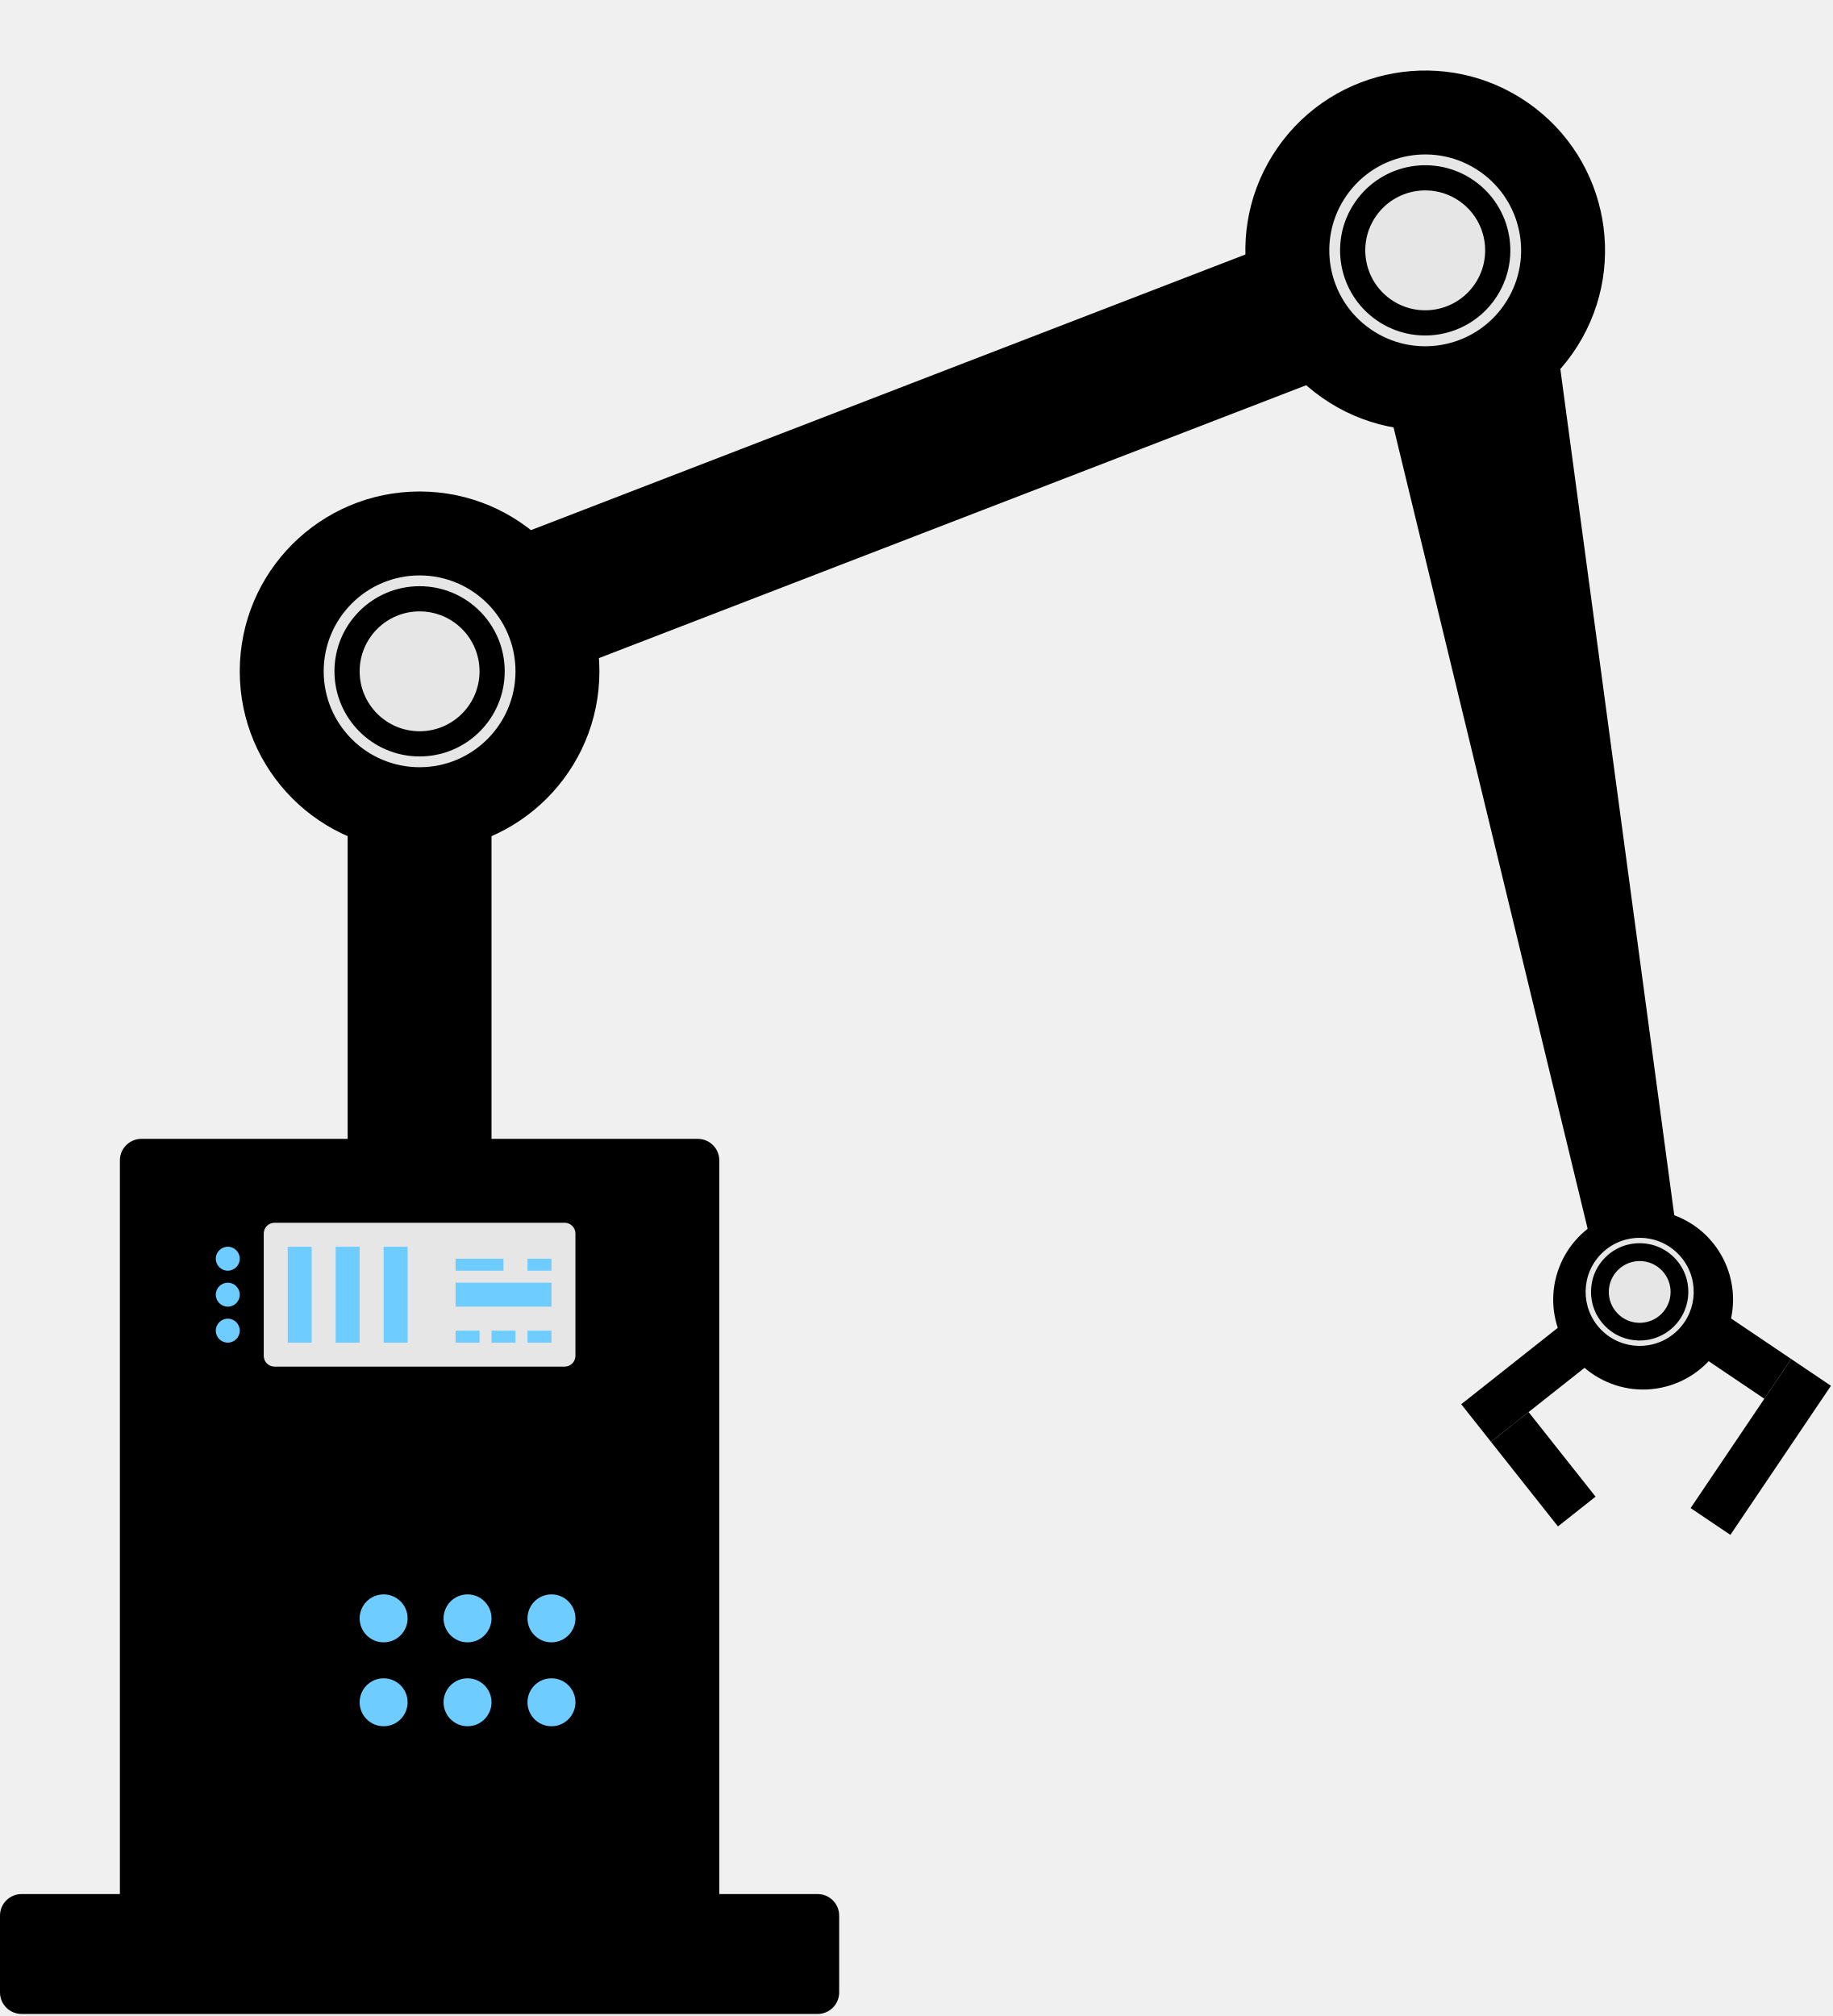
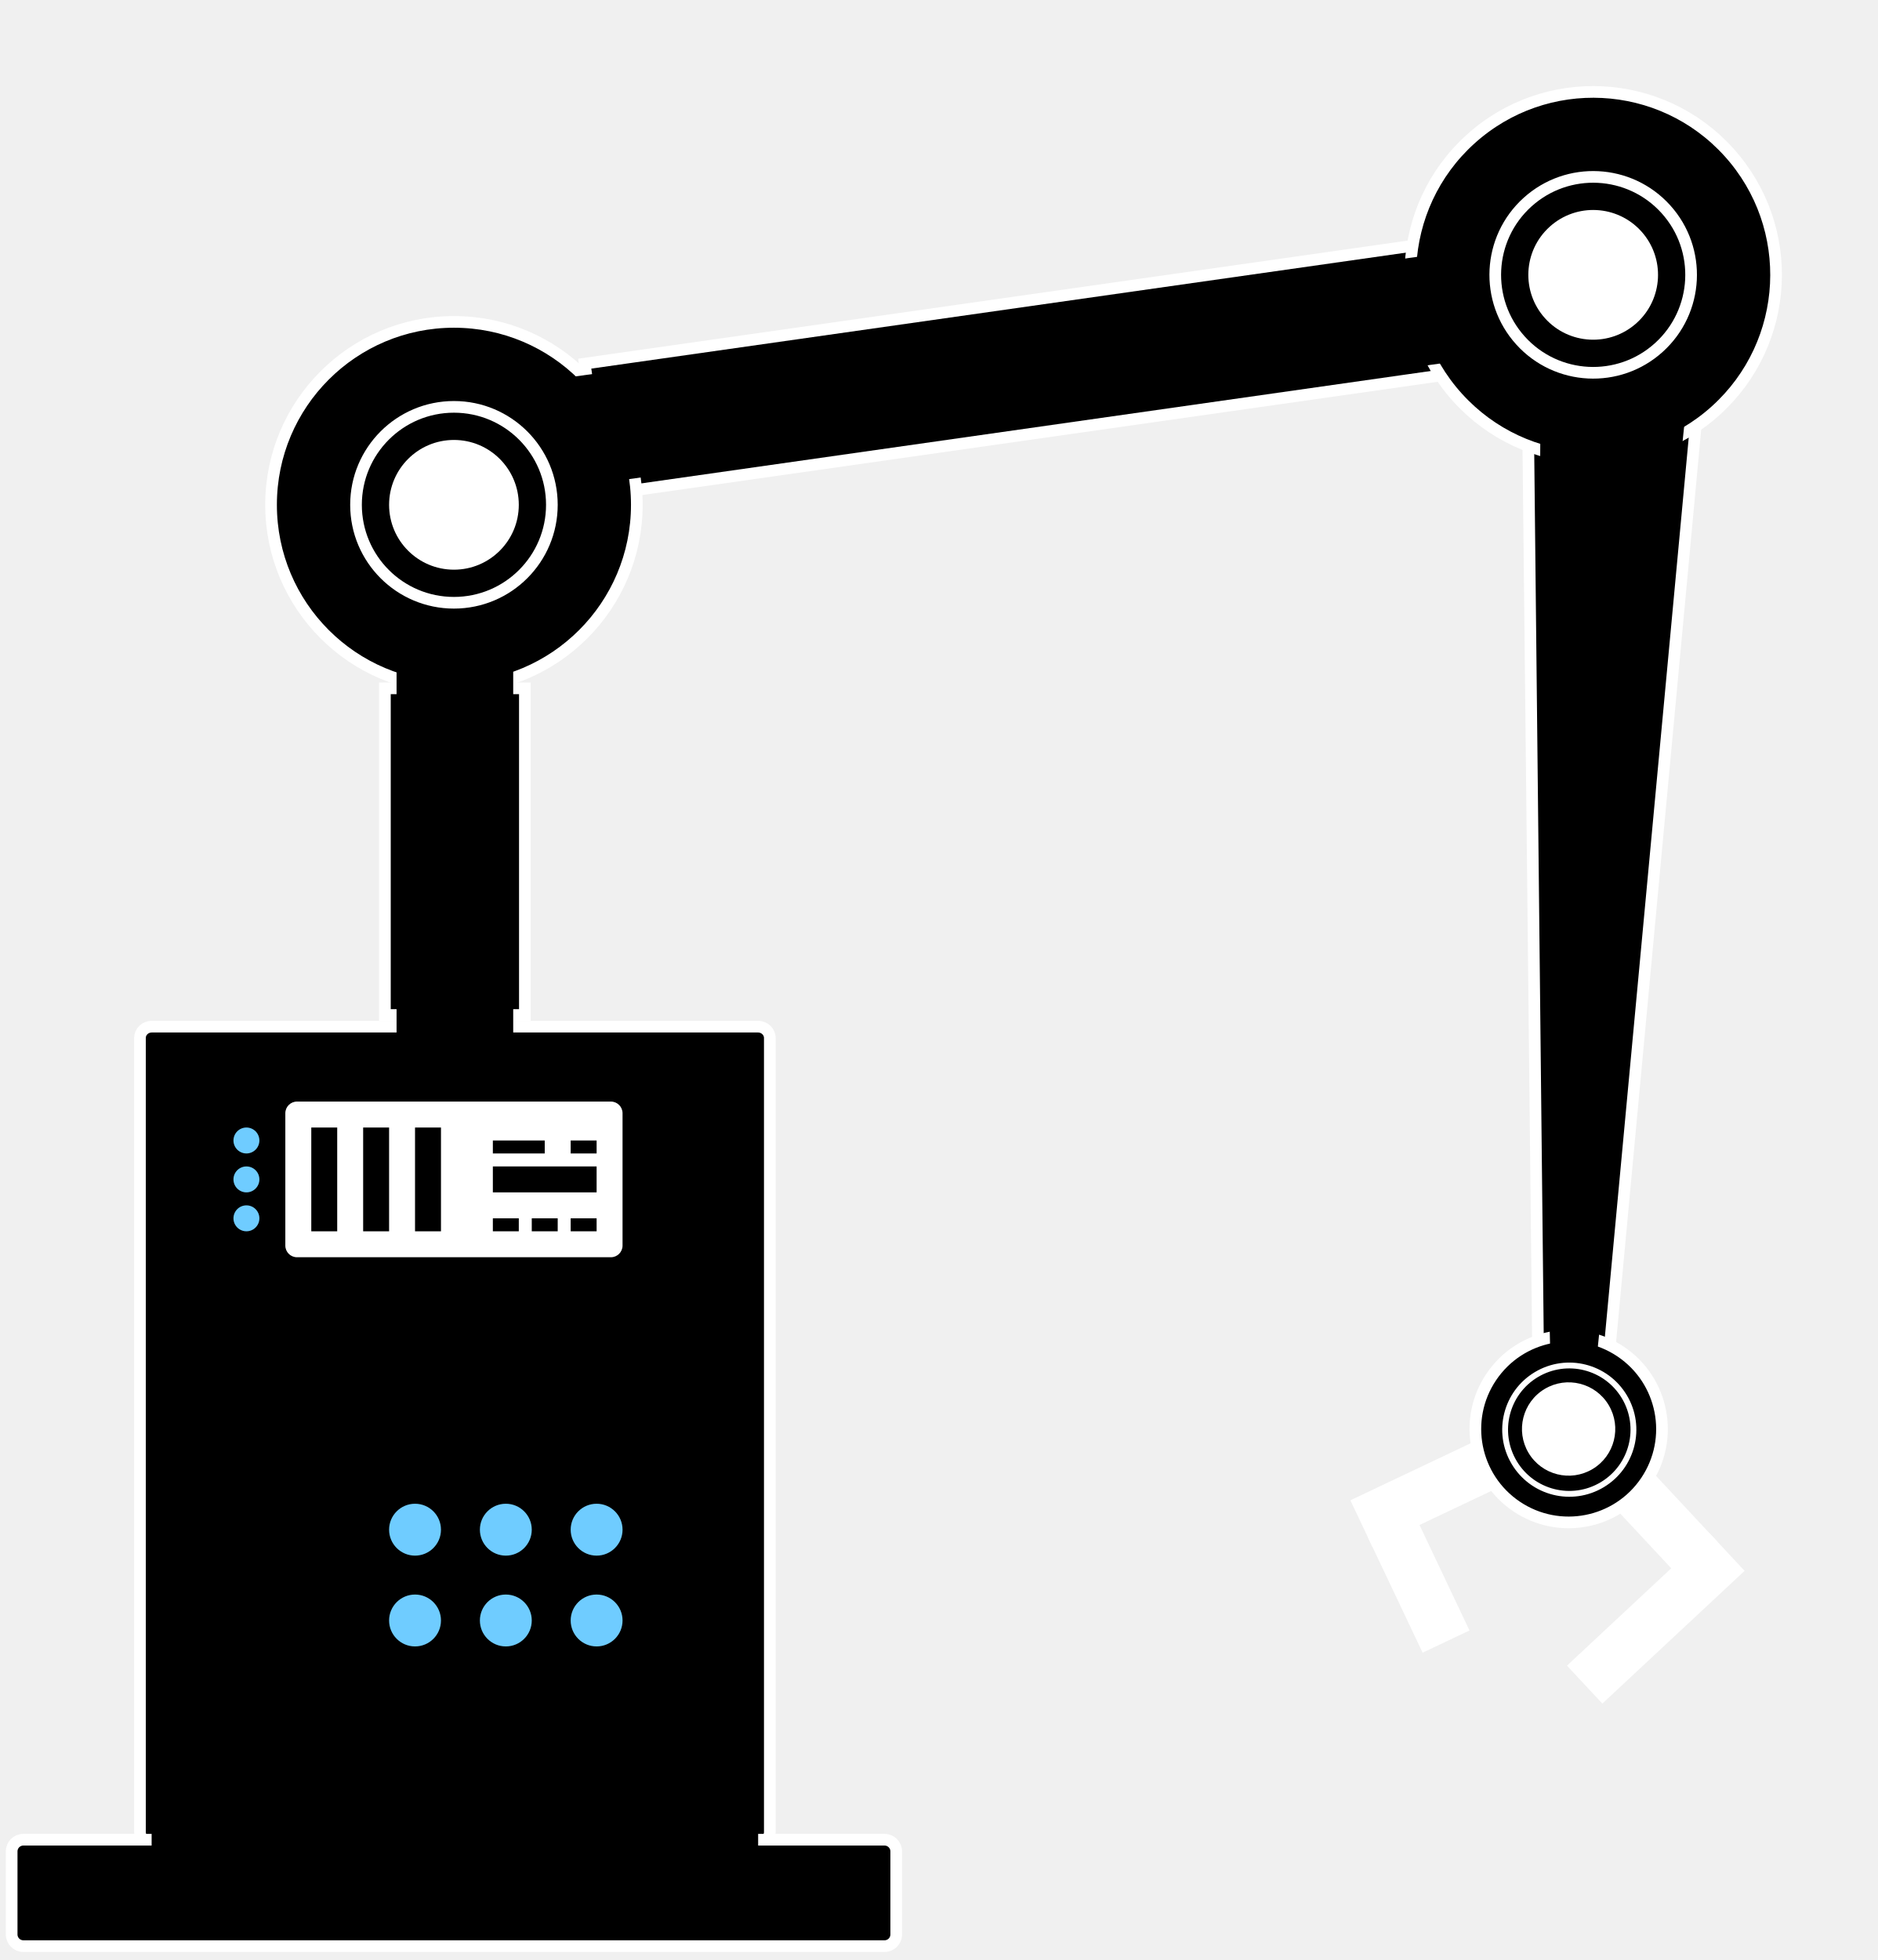
- <svg xmlns="http://www.w3.org/2000/svg" width="170" height="187" viewBox="0 0 170 187" fill="none">
-   <rect width="4.448" height="16.68" transform="matrix(-0.829111 -0.559084 -0.559084 0.829111 169.828 128.543)" fill="#000" />
-   <rect x="163.654" y="129.745" width="10.008" height="4.448" transform="rotate(-146.008 163.654 129.745)" fill="#000" />
-   <rect x="11.12" y="105.637" width="55.598" height="73.39" rx="2" fill="#000" />
-   <rect x="32.247" y="76.726" width="13.344" height="33.359" fill="#000" />
-   <circle cx="38.919" cy="62.27" r="16.68" fill="#000" />
-   <rect x="118.44" y="22.477" width="13.344" height="75.7" transform="rotate(68.9014 118.44 22.4775)" fill="#000" />
-   <path d="M127.853 33.831L144.313 31.135L155.42 113.638L147.538 115.115L127.853 33.831Z" fill="#000" />
-   <circle cx="38.919" cy="62.27" r="5.56" fill="rgba(255,255,255,.9)" />
-   <circle cx="132.196" cy="23.223" r="16.68" transform="rotate(34.9014 132.196 23.2229)" fill="#000" />
-   <circle cx="132.196" cy="23.222" r="5.56" transform="rotate(34.9014 132.196 23.2224)" fill="rgba(255,255,255,.9)" />
-   <circle cx="132.196" cy="23.223" r="8.396" transform="rotate(34.9014 132.196 23.2225)" stroke="rgba(255,255,255,.9)" />
-   <rect width="4.448" height="16.68" transform="matrix(0.620645 0.784092 0.784092 -0.620645 135.537 130.254)" fill="#000" />
-   <rect x="141.785" y="130.98" width="10.008" height="4.448" transform="rotate(51.6367 141.785 130.98)" fill="#000" />
-   <circle cx="38.919" cy="62.27" r="8.396" stroke="rgba(255,255,255,.9)" />
-   <circle cx="152.409" cy="120.549" r="8.34" transform="rotate(20.9285 152.409 120.549)" fill="#000" />
-   <circle cx="152.091" cy="119.838" r="2.865" transform="rotate(46.1201 152.091 119.838)" fill="rgba(255,255,255,.9)" />
-   <circle cx="152.088" cy="119.83" r="4.764" transform="rotate(46.1201 152.088 119.83)" stroke="rgba(255,255,255,.9)" stroke-width="0.5" />
-   <rect x="0" y="175.69" width="77.838" height="11.12" rx="2" fill="#000" />
-   <rect x="24.463" y="113.42" width="28.911" height="13.344" rx="1" fill="rgba(255,255,255,.9)" />
-   <circle cx="21.128" cy="116.756" r="1.112" fill="#6fccff" />
-   <circle cx="21.128" cy="120.092" r="1.112" fill="#6fccff" />
-   <circle cx="21.128" cy="123.428" r="1.112" fill="#6fccff" />
-   <circle cx="51.151" cy="150.116" r="2.224" fill="#6fccff" />
-   <circle cx="43.367" cy="150.116" r="2.224" fill="#6fccff" />
-   <circle cx="35.583" cy="150.116" r="2.224" fill="#6fccff" />
-   <circle cx="51.151" cy="157.899" r="2.224" fill="#6fccff" />
-   <circle cx="43.367" cy="157.899" r="2.224" fill="#6fccff" />
-   <circle cx="35.583" cy="157.899" r="2.224" fill="#6fccff" />
-   <rect x="26.687" y="115.645" width="2.224" height="8.896" fill="#6fccff" />
-   <rect x="31.135" y="115.645" width="2.224" height="8.896" fill="#6fccff" />
-   <rect x="35.583" y="115.645" width="2.224" height="8.896" fill="#6fccff" />
-   <rect x="42.255" y="117.868" width="1.112" height="4.448" transform="rotate(-90 42.2549 117.868)" fill="#6fccff" />
-   <rect x="48.927" y="117.868" width="1.112" height="2.224" transform="rotate(-90 48.9266 117.868)" fill="#6fccff" />
-   <rect x="42.255" y="121.204" width="2.224" height="8.896" transform="rotate(-90 42.2549 121.204)" fill="#6fccff" />
-   <rect x="42.255" y="124.54" width="1.112" height="2.224" transform="rotate(-90 42.2549 124.54)" fill="#6fccff" />
-   <rect x="45.591" y="124.54" width="1.112" height="2.224" transform="rotate(-90 45.5908 124.54)" fill="#6fccff" />
-   <rect x="48.927" y="124.54" width="1.112" height="2.224" transform="rotate(-90 48.9266 124.54)" fill="#6fccff" />
+ <svg xmlns="http://www.w3.org/2000/svg" width="161" height="168" viewBox="0 0 161 168" fill="none">
+   <path d="M146.539 131.391L149.573 134.644L137.377 146.021L134.343 142.769L146.539 131.391Z" fill="white" />
+   <path d="M136.46 127.108L143.957 135.145L147.209 132.11L139.713 124.074L136.46 127.108Z" fill="white" />
+   <path d="M13.014 88H64.986C65.571 88 66 88.455 66 88.962V157.038C66 157.545 65.571 158 64.986 158H13.014C12.429 158 12 157.545 12 157.038V88.962C12 88.455 12.429 88 13.014 88Z" fill="black" stroke="white" stroke-width="1" />
+   <path d="M33 59H45V87H33V59Z" fill="black" stroke="white" stroke-width="1" />
+   <path d="M122.507 20.869L124.105 32.099L51.73 42.401L50.131 31.171L122.507 20.869Z" fill="black" stroke="white" stroke-width="1" />
+   <path d="M54.598 43.27C54.598 51.93 47.578 58.95 38.919 58.95C30.259 58.95 23.239 51.93 23.239 43.27C23.239 34.611 30.259 27.591 38.919 27.591C47.578 27.591 54.598 34.611 54.598 43.27Z" fill="black" stroke="white" stroke-width="1" />
+   <path d="M131.864 115.587L130.986 33.985L145.528 34.925L137.979 115.841L131.864 115.587Z" fill="black" stroke="white" stroke-width="1" />
+   <path d="M38.919 48.83C41.99 48.83 44.479 46.34 44.479 43.27C44.479 40.199 41.99 37.71 38.919 37.71C35.849 37.71 33.359 40.199 33.359 43.27C33.359 46.34 35.849 48.83 38.919 48.83Z" fill="white" />
+   <path d="M147.104 35.192C140.679 40.998 130.764 40.495 124.959 34.07C119.153 27.645 119.655 17.73 126.08 11.925C132.505 6.119 142.42 6.621 148.226 13.046C154.032 19.471 153.53 29.386 147.104 35.192Z" fill="black" stroke="white" stroke-width="1" />
+   <path d="M132.467 27.285C134.526 29.564 138.041 29.742 140.32 27.683C142.598 25.624 142.776 22.108 140.717 19.83C138.659 17.552 135.143 17.374 132.865 19.433C130.586 21.491 130.408 25.007 132.467 27.285Z" fill="white" />
+   <path d="M130.363 29.187C133.472 32.627 138.781 32.896 142.221 29.787C145.662 26.678 145.93 21.369 142.822 17.929C139.713 14.489 134.404 14.22 130.964 17.328C127.523 20.437 127.254 25.746 130.363 29.187Z" stroke="white" />
+   <path d="M117.681 132.618L115.776 128.599L130.847 121.453L132.753 125.472L117.681 132.618Z" fill="white" />
+   <path d="M125.987 139.754L121.287 129.839L117.268 131.744L121.968 141.659L125.987 139.754Z" fill="white" />
+   <path d="M38.919 51.665C43.556 51.665 47.315 47.907 47.315 43.27C47.315 38.633 43.556 34.874 38.919 34.874C34.282 34.874 30.523 38.633 30.523 43.27C30.523 47.907 34.282 51.665 38.919 51.665Z" stroke="white" />
+   <path d="M141.129 126.956C138.663 130.622 133.692 131.595 130.026 129.129C126.36 126.663 125.387 121.692 127.853 118.026C130.319 114.36 135.29 113.387 138.956 115.853C142.622 118.319 143.595 123.29 141.129 126.956Z" fill="black" stroke="white" stroke-width="1" />
+   <path d="M131.053 124.539C132.187 126.435 134.643 127.053 136.539 125.919C138.435 124.785 139.053 122.329 137.919 120.433C136.785 118.537 134.329 117.919 132.433 119.053C130.537 120.187 129.919 122.643 131.053 124.539Z" fill="white" />
+   <path d="M129.823 125.366C131.382 127.973 134.759 128.823 137.366 127.263C139.973 125.704 140.823 122.327 139.263 119.72C137.704 117.113 134.327 116.264 131.72 117.823C129.113 119.382 128.264 122.759 129.823 125.366Z" stroke="white" stroke-width="0.5" />
+   <path d="M2 157.69H75.838C76.39 157.69 76.838 158.138 76.838 158.69V165.81C76.838 166.362 76.39 166.81 75.838 166.81H2C1.448 166.81 1 166.362 1 165.81V158.69C1 158.138 1.448 157.69 2 157.69Z" fill="black" stroke="white" stroke-width="1" />
+   <path d="M52.374 94.42H25.463C24.911 94.42 24.463 94.868 24.463 95.42V106.764C24.463 107.316 24.911 107.764 25.463 107.764H52.374C52.927 107.764 53.374 107.316 53.374 106.764V95.42C53.374 94.868 52.927 94.42 52.374 94.42Z" fill="white" />
+   <path d="M21.128 98.868C21.742 98.868 22.239 98.37 22.239 97.756C22.239 97.142 21.742 96.644 21.128 96.644C20.514 96.644 20.016 97.142 20.016 97.756C20.016 98.37 20.514 98.868 21.128 98.868Z" fill="#6FCCFF" />
+   <path d="M21.128 102.204C21.742 102.204 22.239 101.706 22.239 101.092C22.239 100.478 21.742 99.98 21.128 99.98C20.514 99.98 20.016 100.478 20.016 101.092C20.016 101.706 20.514 102.204 21.128 102.204Z" fill="#6FCCFF" />
+   <path d="M21.128 105.54C21.742 105.54 22.239 105.042 22.239 104.428C22.239 103.814 21.742 103.316 21.128 103.316C20.514 103.316 20.016 103.814 20.016 104.428C20.016 105.042 20.514 105.54 21.128 105.54Z" fill="#6FCCFF" />
+   <path d="M51.151 133.34C52.379 133.34 53.375 132.344 53.375 131.116C53.375 129.888 52.379 128.892 51.151 128.892C49.922 128.892 48.927 129.888 48.927 131.116C48.927 132.344 49.922 133.34 51.151 133.34Z" fill="#6FCCFF" />
+   <path d="M43.367 133.34C44.595 133.34 45.591 132.344 45.591 131.116C45.591 129.888 44.595 128.892 43.367 128.892C42.139 128.892 41.143 129.888 41.143 131.116C41.143 132.344 42.139 133.34 43.367 133.34Z" fill="#6FCCFF" />
+   <path d="M35.583 133.34C36.812 133.34 37.807 132.344 37.807 131.116C37.807 129.888 36.812 128.892 35.583 128.892C34.355 128.892 33.359 129.888 33.359 131.116C33.359 132.344 34.355 133.34 35.583 133.34Z" fill="#6FCCFF" />
+   <path d="M51.151 141.123C52.379 141.123 53.375 140.127 53.375 138.899C53.375 137.671 52.379 136.675 51.151 136.675C49.922 136.675 48.927 137.671 48.927 138.899C48.927 140.127 49.922 141.123 51.151 141.123Z" fill="#6FCCFF" />
+   <path d="M43.367 141.123C44.595 141.123 45.591 140.127 45.591 138.899C45.591 137.671 44.595 136.675 43.367 136.675C42.139 136.675 41.143 137.671 41.143 138.899C41.143 140.127 42.139 141.123 43.367 141.123Z" fill="#6FCCFF" />
+   <path d="M35.583 141.123C36.812 141.123 37.807 140.127 37.807 138.899C37.807 137.671 36.812 136.675 35.583 136.675C34.355 136.675 33.359 137.671 33.359 138.899C33.359 140.127 34.355 141.123 35.583 141.123Z" fill="#6FCCFF" />
+   <path d="M28.911 96.645H26.688V105.541H28.911V96.645Z" fill="black" />
+   <path d="M33.359 96.645H31.135V105.541H33.359V96.645Z" fill="black" />
+   <path d="M37.807 96.645H35.583V105.541H37.807V96.645Z" fill="black" />
+   <path d="M42.255 97.756V98.868H46.703V97.756H42.255Z" fill="black" />
+   <path d="M48.927 97.756V98.868H51.151V97.756H48.927Z" fill="black" />
+   <path d="M42.255 99.98V102.204H51.151V99.98H42.255Z" fill="black" />
+   <path d="M42.255 104.428V105.54H44.479V104.428H42.255Z" fill="black" />
+   <path d="M45.591 104.428V105.54H47.815V104.428H45.591Z" fill="black" />
+   <path d="M48.927 104.428V105.54H51.151V104.428H48.927Z" fill="black" />
+   <rect x="13" y="156" width="52" height="3" fill="black" />
+   <rect x="34" y="86" width="10" height="3" fill="black" />
+   <rect x="34" y="57" width="10" height="3" fill="black" />
+   <rect x="48.354" y="32.4" width="6.717" height="9.355" transform="rotate(-7.94004 48.354 32.3999)" fill="black" />
+   <rect x="118.462" y="22.437" width="4.875" height="9.329" transform="rotate(-7.92657 118.462 22.437)" fill="black" />
+   <path d="M132.044 40.408L132.064 36.263L144.521 35.278L143.989 40.466L132.044 40.408Z" fill="black" />
+   <path d="M132.82 112.042L137.245 112.959L136.937 115.966L132.914 116.04L132.82 112.042Z" fill="black" />
</svg>
